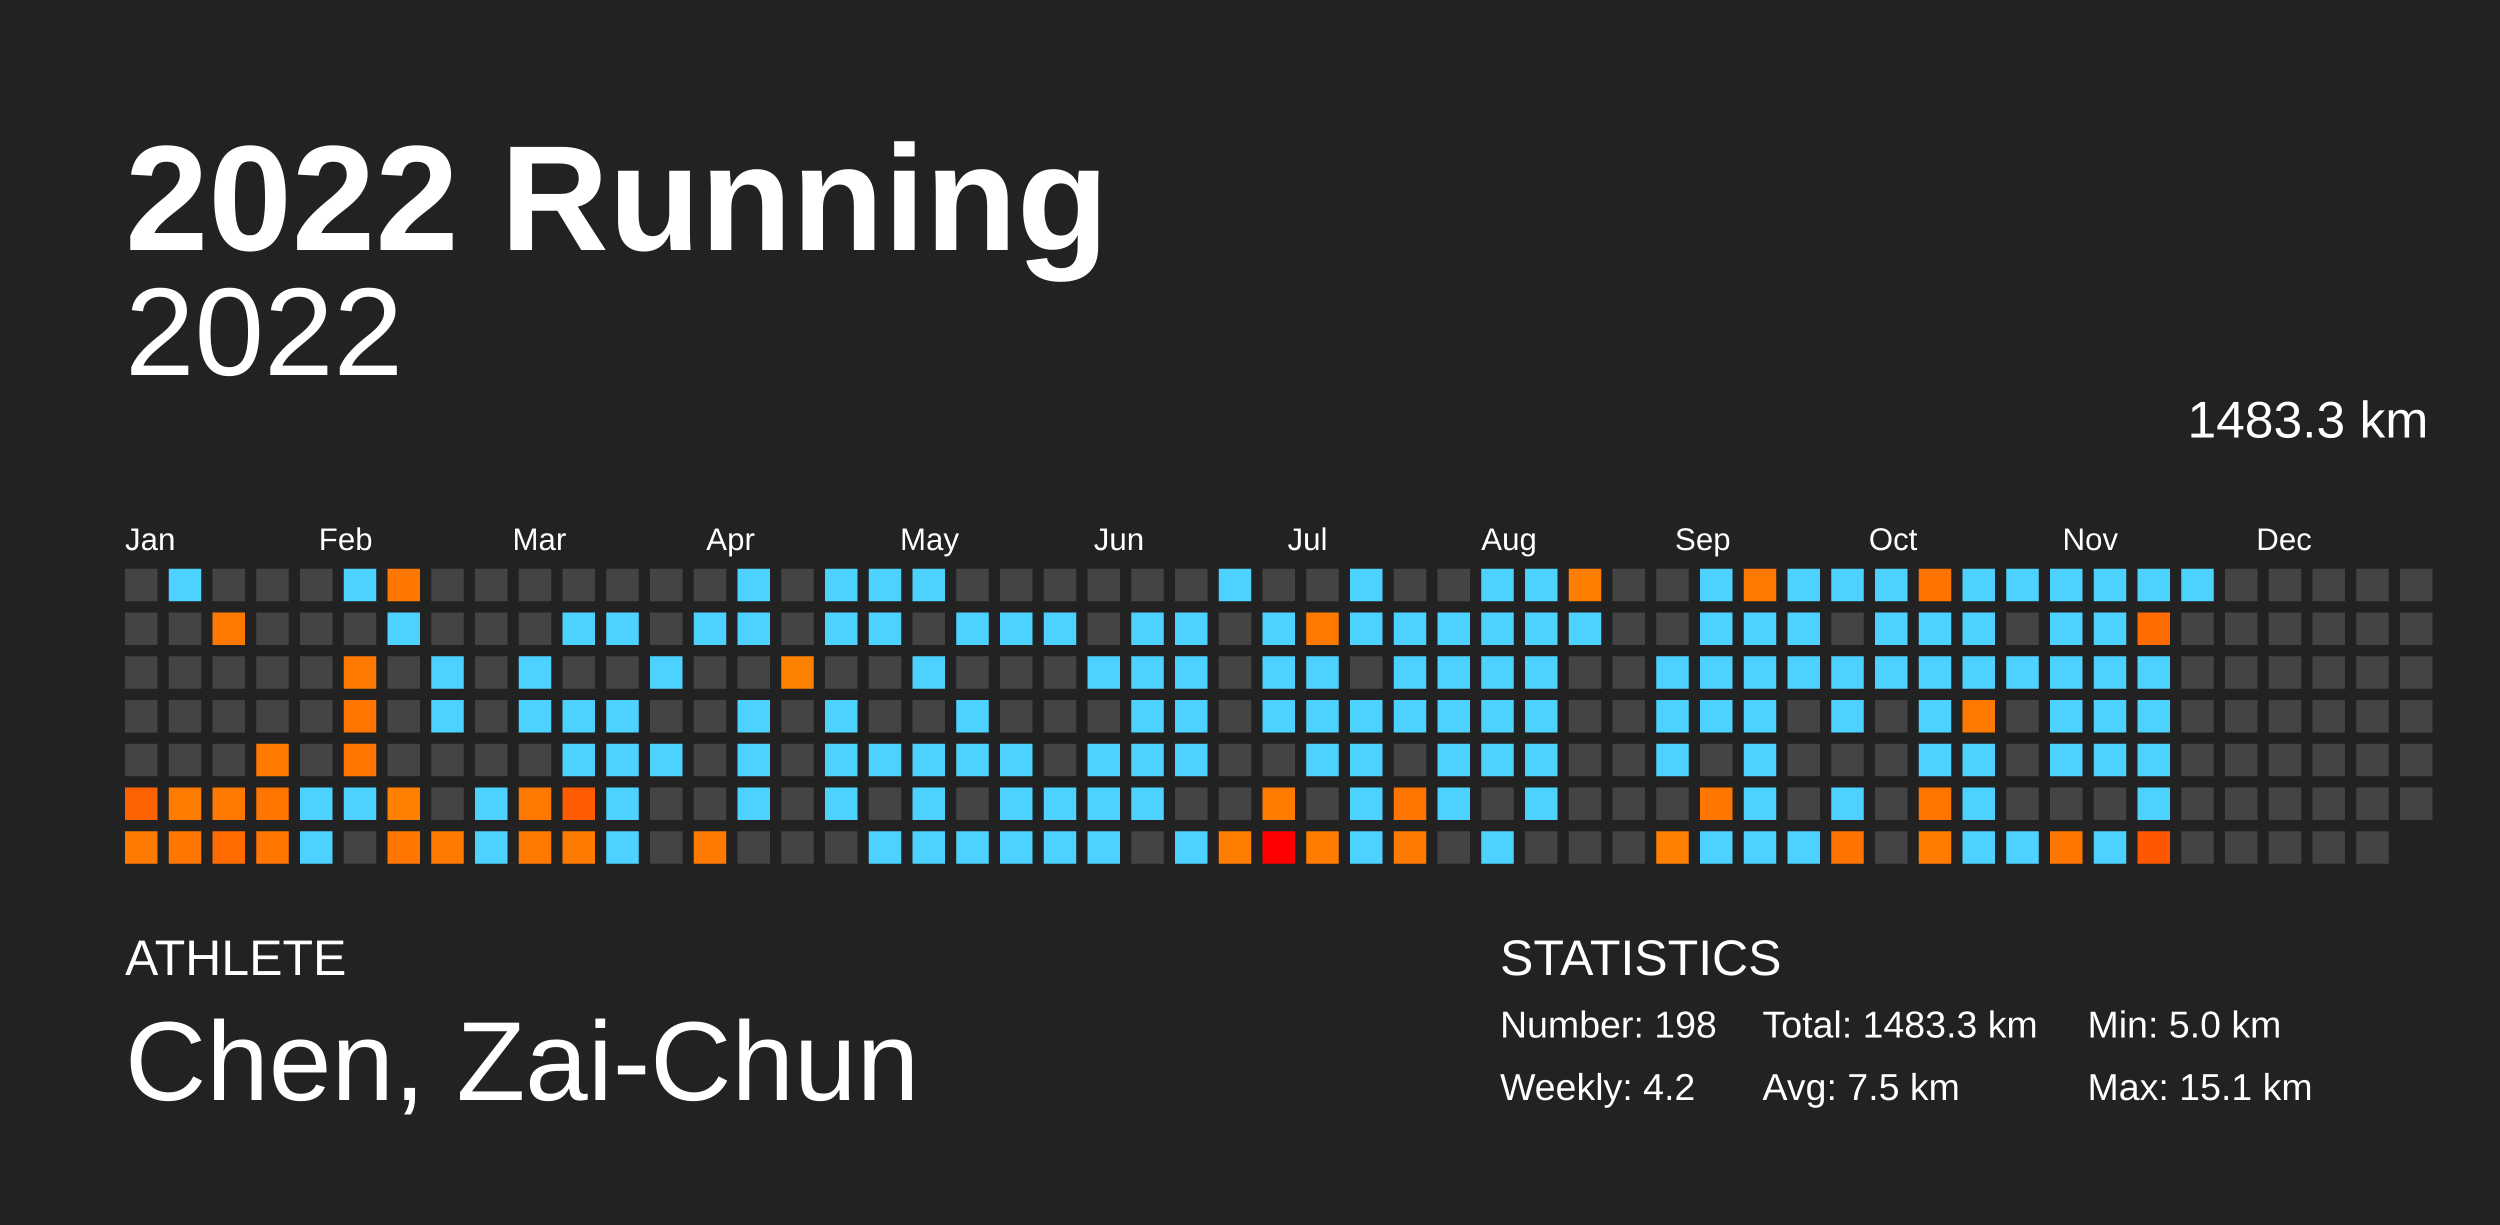
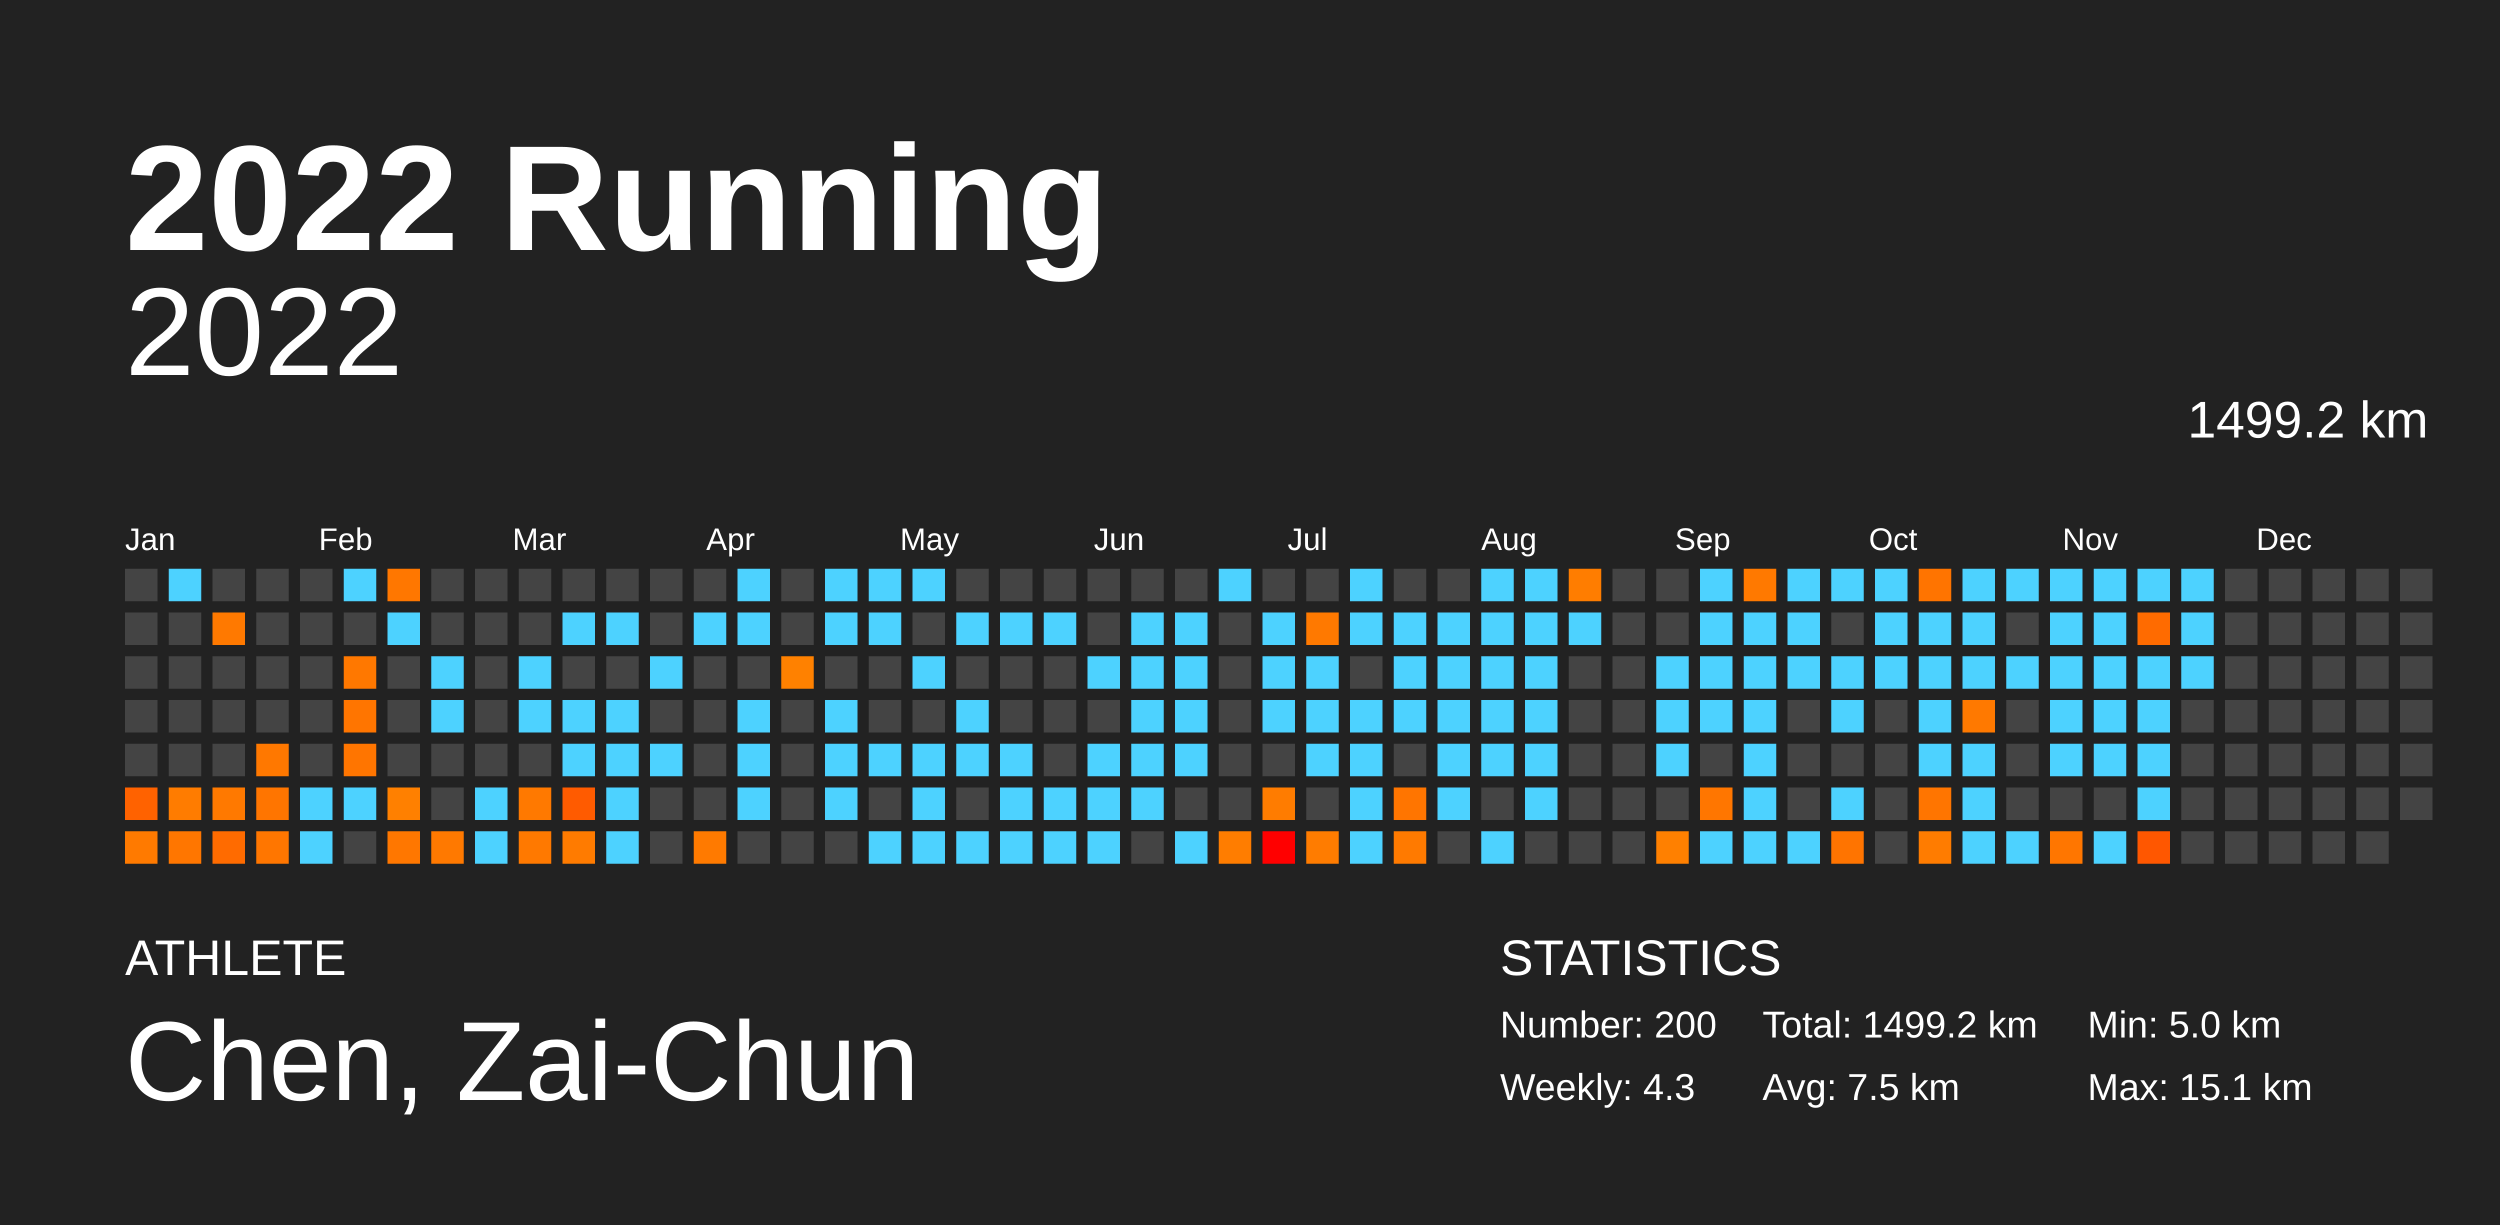
<svg xmlns="http://www.w3.org/2000/svg" baseProfile="full" height="98mm" version="1.1" viewBox="0,0,200,98" width="200mm">
  <defs />
  <rect fill="#222222" height="98" width="200" x="0" y="0" />
  <text fill="#FFFFFF" style="font-size:12px; font-family:Arial; font-weight:bold;" x="10" y="20">2022 Running</text>
  <text fill="#FFFFFF" style="font-size:4px; font-family:Arial" x="10" y="78">ATHLETE</text>
  <text fill="#FFFFFF" style="font-size:9px; font-family:Arial" x="10" y="88">Chen, Zai-Chun</text>
  <text fill="#FFFFFF" style="font-size:4px; font-family:Arial" x="120" y="78">STATISTICS</text>
-   <text fill="#FFFFFF" style="font-size:3px; font-family:Arial" x="120" y="83">Number: 198</text>
-   <text fill="#FFFFFF" style="font-size:3px; font-family:Arial" x="120" y="88">Weekly: 4.2</text>
-   <text fill="#FFFFFF" style="font-size:3px; font-family:Arial" x="141" y="83">Total: 1483.3 km</text>
+   <text fill="#FFFFFF" style="font-size:3px; font-family:Arial" x="120" y="83">Number: 200</text>
+   <text fill="#FFFFFF" style="font-size:3px; font-family:Arial" x="120" y="88">Weekly: 4.3</text>
+   <text fill="#FFFFFF" style="font-size:3px; font-family:Arial" x="141" y="83">Total: 1499.2 km</text>
  <text fill="#FFFFFF" style="font-size:3px; font-family:Arial" x="141" y="88">Avg: 7.5 km</text>
  <text fill="#FFFFFF" style="font-size:3px; font-family:Arial" x="167" y="83">Min: 5.0 km</text>
  <text fill="#FFFFFF" style="font-size:3px; font-family:Arial" x="167" y="88">Max: 15.1 km</text>
  <text alignment-baseline="hanging" fill="#FFFFFF" style="font-size:10.0px; font-family:Arial;" x="10" y="30">2022</text>
-   <text alignment-baseline="hanging" fill="#FFFFFF" style="font-size:4.125px; font-family:Arial;" x="175" y="35">1483.3 km</text>
+   <text alignment-baseline="hanging" fill="#FFFFFF" style="font-size:4.125px; font-family:Arial;" x="175" y="35">1499.2 km</text>
  <text fill="#FFFFFF" style="font-size:2.5px; font-family:Arial" x="10.0" y="44">Jan</text>
  <text fill="#FFFFFF" style="font-size:2.5px; font-family:Arial" x="25.5" y="44">Feb</text>
  <text fill="#FFFFFF" style="font-size:2.5px; font-family:Arial" x="41.0" y="44">Mar</text>
  <text fill="#FFFFFF" style="font-size:2.5px; font-family:Arial" x="56.5" y="44">Apr</text>
  <text fill="#FFFFFF" style="font-size:2.5px; font-family:Arial" x="72.0" y="44">May</text>
  <text fill="#FFFFFF" style="font-size:2.5px; font-family:Arial" x="87.5" y="44">Jun</text>
  <text fill="#FFFFFF" style="font-size:2.5px; font-family:Arial" x="103.0" y="44">Jul</text>
  <text fill="#FFFFFF" style="font-size:2.5px; font-family:Arial" x="118.5" y="44">Aug</text>
  <text fill="#FFFFFF" style="font-size:2.5px; font-family:Arial" x="134.0" y="44">Sep</text>
  <text fill="#FFFFFF" style="font-size:2.5px; font-family:Arial" x="149.5" y="44">Oct</text>
  <text fill="#FFFFFF" style="font-size:2.5px; font-family:Arial" x="165.0" y="44">Nov</text>
  <text fill="#FFFFFF" style="font-size:2.5px; font-family:Arial" x="180.5" y="44">Dec</text>
  <rect fill="#444444" height="2.6" width="2.6" x="10.0" y="45.5" />
  <rect fill="#444444" height="2.6" width="2.6" x="10.0" y="49.0" />
  <rect fill="#444444" height="2.6" width="2.6" x="10.0" y="52.5" />
  <rect fill="#444444" height="2.6" width="2.6" x="10.0" y="56.0" />
  <rect fill="#444444" height="2.6" width="2.6" x="10.0" y="59.5" />
  <rect fill="#ff6200" height="2.6" width="2.6" x="10.0" y="63.0" />
  <rect fill="#ff7a00" height="2.6" width="2.6" x="10.0" y="66.5" />
  <rect fill="#4dd2ff" height="2.6" width="2.6" x="13.5" y="45.5" />
  <rect fill="#444444" height="2.6" width="2.6" x="13.5" y="49.0" />
  <rect fill="#444444" height="2.6" width="2.6" x="13.5" y="52.5" />
  <rect fill="#444444" height="2.6" width="2.6" x="13.5" y="56.0" />
  <rect fill="#444444" height="2.6" width="2.6" x="13.5" y="59.5" />
  <rect fill="#ff7c00" height="2.6" width="2.6" x="13.5" y="63.0" />
  <rect fill="#ff7600" height="2.6" width="2.6" x="13.5" y="66.5" />
  <rect fill="#444444" height="2.6" width="2.6" x="17.0" y="45.5" />
  <rect fill="#ff7900" height="2.6" width="2.6" x="17.0" y="49.0" />
  <rect fill="#444444" height="2.6" width="2.6" x="17.0" y="52.5" />
  <rect fill="#444444" height="2.6" width="2.6" x="17.0" y="56.0" />
  <rect fill="#444444" height="2.6" width="2.6" x="17.0" y="59.5" />
  <rect fill="#ff7900" height="2.6" width="2.6" x="17.0" y="63.0" />
  <rect fill="#ff6b00" height="2.6" width="2.6" x="17.0" y="66.5" />
  <rect fill="#444444" height="2.6" width="2.6" x="20.5" y="45.5" />
  <rect fill="#444444" height="2.6" width="2.6" x="20.5" y="49.0" />
  <rect fill="#444444" height="2.6" width="2.6" x="20.5" y="52.5" />
  <rect fill="#444444" height="2.6" width="2.6" x="20.5" y="56.0" />
  <rect fill="#ff7800" height="2.6" width="2.6" x="20.5" y="59.5" />
  <rect fill="#ff7500" height="2.6" width="2.6" x="20.5" y="63.0" />
  <rect fill="#ff7600" height="2.6" width="2.6" x="20.5" y="66.5" />
  <rect fill="#444444" height="2.6" width="2.6" x="24.0" y="45.5" />
  <rect fill="#444444" height="2.6" width="2.6" x="24.0" y="49.0" />
  <rect fill="#444444" height="2.6" width="2.6" x="24.0" y="52.5" />
  <rect fill="#444444" height="2.6" width="2.6" x="24.0" y="56.0" />
  <rect fill="#444444" height="2.6" width="2.6" x="24.0" y="59.5" />
  <rect fill="#4dd2ff" height="2.6" width="2.6" x="24.0" y="63.0" />
  <rect fill="#4dd2ff" height="2.6" width="2.6" x="24.0" y="66.5" />
  <rect fill="#4dd2ff" height="2.6" width="2.6" x="27.5" y="45.5" />
  <rect fill="#444444" height="2.6" width="2.6" x="27.5" y="49.0" />
  <rect fill="#ff7800" height="2.6" width="2.6" x="27.5" y="52.5" />
  <rect fill="#ff7500" height="2.6" width="2.6" x="27.5" y="56.0" />
  <rect fill="#ff7500" height="2.6" width="2.6" x="27.5" y="59.5" />
  <rect fill="#4dd2ff" height="2.6" width="2.6" x="27.5" y="63.0" />
  <rect fill="#444444" height="2.6" width="2.6" x="27.5" y="66.5" />
  <rect fill="#ff7700" height="2.6" width="2.6" x="31.0" y="45.5" />
  <rect fill="#4dd2ff" height="2.6" width="2.6" x="31.0" y="49.0" />
  <rect fill="#444444" height="2.6" width="2.6" x="31.0" y="52.5" />
  <rect fill="#444444" height="2.6" width="2.6" x="31.0" y="56.0" />
  <rect fill="#444444" height="2.6" width="2.6" x="31.0" y="59.5" />
  <rect fill="#ff8000" height="2.6" width="2.6" x="31.0" y="63.0" />
  <rect fill="#ff7700" height="2.6" width="2.6" x="31.0" y="66.5" />
  <rect fill="#444444" height="2.6" width="2.6" x="34.5" y="45.5" />
  <rect fill="#444444" height="2.6" width="2.6" x="34.5" y="49.0" />
  <rect fill="#4dd2ff" height="2.6" width="2.6" x="34.5" y="52.5" />
  <rect fill="#4dd2ff" height="2.6" width="2.6" x="34.5" y="56.0" />
  <rect fill="#444444" height="2.6" width="2.6" x="34.5" y="59.5" />
  <rect fill="#444444" height="2.6" width="2.6" x="34.5" y="63.0" />
  <rect fill="#ff7900" height="2.6" width="2.6" x="34.5" y="66.5" />
  <rect fill="#444444" height="2.6" width="2.6" x="38.0" y="45.5" />
  <rect fill="#444444" height="2.6" width="2.6" x="38.0" y="49.0" />
  <rect fill="#444444" height="2.6" width="2.6" x="38.0" y="52.5" />
  <rect fill="#444444" height="2.6" width="2.6" x="38.0" y="56.0" />
  <rect fill="#444444" height="2.6" width="2.6" x="38.0" y="59.5" />
  <rect fill="#4dd2ff" height="2.6" width="2.6" x="38.0" y="63.0" />
  <rect fill="#4dd2ff" height="2.6" width="2.6" x="38.0" y="66.5" />
  <rect fill="#444444" height="2.6" width="2.6" x="41.5" y="45.5" />
  <rect fill="#444444" height="2.6" width="2.6" x="41.5" y="49.0" />
  <rect fill="#4dd2ff" height="2.6" width="2.6" x="41.5" y="52.5" />
  <rect fill="#4dd2ff" height="2.6" width="2.6" x="41.5" y="56.0" />
  <rect fill="#444444" height="2.6" width="2.6" x="41.5" y="59.5" />
  <rect fill="#ff7900" height="2.6" width="2.6" x="41.5" y="63.0" />
  <rect fill="#ff7900" height="2.6" width="2.6" x="41.5" y="66.5" />
  <rect fill="#444444" height="2.6" width="2.6" x="45.0" y="45.5" />
  <rect fill="#4dd2ff" height="2.6" width="2.6" x="45.0" y="49.0" />
  <rect fill="#444444" height="2.6" width="2.6" x="45.0" y="52.5" />
  <rect fill="#4dd2ff" height="2.6" width="2.6" x="45.0" y="56.0" />
  <rect fill="#4dd2ff" height="2.6" width="2.6" x="45.0" y="59.5" />
  <rect fill="#ff5b00" height="2.6" width="2.6" x="45.0" y="63.0" />
  <rect fill="#ff7b00" height="2.6" width="2.6" x="45.0" y="66.5" />
  <rect fill="#444444" height="2.6" width="2.6" x="48.5" y="45.5" />
  <rect fill="#4dd2ff" height="2.6" width="2.6" x="48.5" y="49.0" />
  <rect fill="#444444" height="2.6" width="2.6" x="48.5" y="52.5" />
  <rect fill="#4dd2ff" height="2.6" width="2.6" x="48.5" y="56.0" />
  <rect fill="#4dd2ff" height="2.6" width="2.6" x="48.5" y="59.5" />
  <rect fill="#4dd2ff" height="2.6" width="2.6" x="48.5" y="63.0" />
  <rect fill="#4dd2ff" height="2.6" width="2.6" x="48.5" y="66.5" />
  <rect fill="#444444" height="2.6" width="2.6" x="52.0" y="45.5" />
  <rect fill="#444444" height="2.6" width="2.6" x="52.0" y="49.0" />
  <rect fill="#4dd2ff" height="2.6" width="2.6" x="52.0" y="52.5" />
  <rect fill="#444444" height="2.6" width="2.6" x="52.0" y="56.0" />
  <rect fill="#4dd2ff" height="2.6" width="2.6" x="52.0" y="59.5" />
  <rect fill="#444444" height="2.6" width="2.6" x="52.0" y="63.0" />
  <rect fill="#444444" height="2.6" width="2.6" x="52.0" y="66.5" />
  <rect fill="#444444" height="2.6" width="2.6" x="55.5" y="45.5" />
  <rect fill="#4dd2ff" height="2.6" width="2.6" x="55.5" y="49.0" />
  <rect fill="#444444" height="2.6" width="2.6" x="55.5" y="52.5" />
  <rect fill="#444444" height="2.6" width="2.6" x="55.5" y="56.0" />
  <rect fill="#444444" height="2.6" width="2.6" x="55.5" y="59.5" />
  <rect fill="#444444" height="2.6" width="2.6" x="55.5" y="63.0" />
  <rect fill="#ff7a00" height="2.6" width="2.6" x="55.5" y="66.5" />
  <rect fill="#4dd2ff" height="2.6" width="2.6" x="59.0" y="45.5" />
  <rect fill="#4dd2ff" height="2.6" width="2.6" x="59.0" y="49.0" />
  <rect fill="#444444" height="2.6" width="2.6" x="59.0" y="52.5" />
  <rect fill="#4dd2ff" height="2.6" width="2.6" x="59.0" y="56.0" />
  <rect fill="#4dd2ff" height="2.6" width="2.6" x="59.0" y="59.5" />
  <rect fill="#4dd2ff" height="2.6" width="2.6" x="59.0" y="63.0" />
  <rect fill="#444444" height="2.6" width="2.6" x="59.0" y="66.5" />
  <rect fill="#444444" height="2.6" width="2.6" x="62.5" y="45.5" />
  <rect fill="#444444" height="2.6" width="2.6" x="62.5" y="49.0" />
  <rect fill="#ff8100" height="2.6" width="2.6" x="62.5" y="52.5" />
  <rect fill="#444444" height="2.6" width="2.6" x="62.5" y="56.0" />
  <rect fill="#444444" height="2.6" width="2.6" x="62.5" y="59.5" />
  <rect fill="#444444" height="2.6" width="2.6" x="62.5" y="63.0" />
  <rect fill="#444444" height="2.6" width="2.6" x="62.5" y="66.5" />
  <rect fill="#4dd2ff" height="2.6" width="2.6" x="66.0" y="45.5" />
  <rect fill="#4dd2ff" height="2.6" width="2.6" x="66.0" y="49.0" />
  <rect fill="#444444" height="2.6" width="2.6" x="66.0" y="52.5" />
  <rect fill="#4dd2ff" height="2.6" width="2.6" x="66.0" y="56.0" />
  <rect fill="#4dd2ff" height="2.6" width="2.6" x="66.0" y="59.5" />
  <rect fill="#4dd2ff" height="2.6" width="2.6" x="66.0" y="63.0" />
  <rect fill="#444444" height="2.6" width="2.6" x="66.0" y="66.5" />
  <rect fill="#4dd2ff" height="2.6" width="2.6" x="69.5" y="45.5" />
  <rect fill="#4dd2ff" height="2.6" width="2.6" x="69.5" y="49.0" />
  <rect fill="#444444" height="2.6" width="2.6" x="69.5" y="52.5" />
  <rect fill="#444444" height="2.6" width="2.6" x="69.5" y="56.0" />
  <rect fill="#4dd2ff" height="2.6" width="2.6" x="69.5" y="59.5" />
  <rect fill="#444444" height="2.6" width="2.6" x="69.5" y="63.0" />
  <rect fill="#4dd2ff" height="2.6" width="2.6" x="69.5" y="66.5" />
  <rect fill="#4dd2ff" height="2.6" width="2.6" x="73.0" y="45.5" />
  <rect fill="#444444" height="2.6" width="2.6" x="73.0" y="49.0" />
  <rect fill="#4dd2ff" height="2.6" width="2.6" x="73.0" y="52.5" />
  <rect fill="#444444" height="2.6" width="2.6" x="73.0" y="56.0" />
  <rect fill="#4dd2ff" height="2.6" width="2.6" x="73.0" y="59.5" />
  <rect fill="#4dd2ff" height="2.6" width="2.6" x="73.0" y="63.0" />
  <rect fill="#4dd2ff" height="2.6" width="2.6" x="73.0" y="66.5" />
  <rect fill="#444444" height="2.6" width="2.6" x="76.5" y="45.5" />
  <rect fill="#4dd2ff" height="2.6" width="2.6" x="76.5" y="49.0" />
  <rect fill="#444444" height="2.6" width="2.6" x="76.5" y="52.5" />
  <rect fill="#4dd2ff" height="2.6" width="2.6" x="76.5" y="56.0" />
  <rect fill="#4dd2ff" height="2.6" width="2.6" x="76.5" y="59.5" />
  <rect fill="#444444" height="2.6" width="2.6" x="76.5" y="63.0" />
  <rect fill="#4dd2ff" height="2.6" width="2.6" x="76.5" y="66.5" />
  <rect fill="#444444" height="2.6" width="2.6" x="80.0" y="45.5" />
  <rect fill="#4dd2ff" height="2.6" width="2.6" x="80.0" y="49.0" />
  <rect fill="#444444" height="2.6" width="2.6" x="80.0" y="52.5" />
  <rect fill="#444444" height="2.6" width="2.6" x="80.0" y="56.0" />
  <rect fill="#4dd2ff" height="2.6" width="2.6" x="80.0" y="59.5" />
  <rect fill="#4dd2ff" height="2.6" width="2.6" x="80.0" y="63.0" />
  <rect fill="#4dd2ff" height="2.6" width="2.6" x="80.0" y="66.5" />
  <rect fill="#444444" height="2.6" width="2.6" x="83.5" y="45.5" />
  <rect fill="#4dd2ff" height="2.6" width="2.6" x="83.5" y="49.0" />
  <rect fill="#444444" height="2.6" width="2.6" x="83.5" y="52.5" />
  <rect fill="#444444" height="2.6" width="2.6" x="83.5" y="56.0" />
  <rect fill="#444444" height="2.6" width="2.6" x="83.5" y="59.5" />
  <rect fill="#4dd2ff" height="2.6" width="2.6" x="83.5" y="63.0" />
  <rect fill="#4dd2ff" height="2.6" width="2.6" x="83.5" y="66.5" />
  <rect fill="#444444" height="2.6" width="2.6" x="87.0" y="45.5" />
  <rect fill="#444444" height="2.6" width="2.6" x="87.0" y="49.0" />
  <rect fill="#4dd2ff" height="2.6" width="2.6" x="87.0" y="52.5" />
  <rect fill="#444444" height="2.6" width="2.6" x="87.0" y="56.0" />
  <rect fill="#4dd2ff" height="2.6" width="2.6" x="87.0" y="59.5" />
  <rect fill="#4dd2ff" height="2.6" width="2.6" x="87.0" y="63.0" />
  <rect fill="#4dd2ff" height="2.6" width="2.6" x="87.0" y="66.5" />
  <rect fill="#444444" height="2.6" width="2.6" x="90.5" y="45.5" />
  <rect fill="#4dd2ff" height="2.6" width="2.6" x="90.5" y="49.0" />
  <rect fill="#4dd2ff" height="2.6" width="2.6" x="90.5" y="52.5" />
  <rect fill="#4dd2ff" height="2.6" width="2.6" x="90.5" y="56.0" />
  <rect fill="#4dd2ff" height="2.6" width="2.6" x="90.5" y="59.5" />
  <rect fill="#4dd2ff" height="2.6" width="2.6" x="90.5" y="63.0" />
  <rect fill="#444444" height="2.6" width="2.6" x="90.5" y="66.5" />
  <rect fill="#444444" height="2.6" width="2.6" x="94.0" y="45.5" />
  <rect fill="#4dd2ff" height="2.6" width="2.6" x="94.0" y="49.0" />
  <rect fill="#4dd2ff" height="2.6" width="2.6" x="94.0" y="52.5" />
  <rect fill="#4dd2ff" height="2.6" width="2.6" x="94.0" y="56.0" />
  <rect fill="#4dd2ff" height="2.6" width="2.6" x="94.0" y="59.5" />
  <rect fill="#444444" height="2.6" width="2.6" x="94.0" y="63.0" />
  <rect fill="#4dd2ff" height="2.6" width="2.6" x="94.0" y="66.5" />
  <rect fill="#4dd2ff" height="2.6" width="2.6" x="97.5" y="45.5" />
  <rect fill="#444444" height="2.6" width="2.6" x="97.5" y="49.0" />
  <rect fill="#444444" height="2.6" width="2.6" x="97.5" y="52.5" />
  <rect fill="#444444" height="2.6" width="2.6" x="97.5" y="56.0" />
  <rect fill="#444444" height="2.6" width="2.6" x="97.5" y="59.5" />
  <rect fill="#444444" height="2.6" width="2.6" x="97.5" y="63.0" />
  <rect fill="#ff7d00" height="2.6" width="2.6" x="97.5" y="66.5" />
  <rect fill="#444444" height="2.6" width="2.6" x="101.0" y="45.5" />
  <rect fill="#4dd2ff" height="2.6" width="2.6" x="101.0" y="49.0" />
  <rect fill="#4dd2ff" height="2.6" width="2.6" x="101.0" y="52.5" />
  <rect fill="#4dd2ff" height="2.6" width="2.6" x="101.0" y="56.0" />
  <rect fill="#444444" height="2.6" width="2.6" x="101.0" y="59.5" />
  <rect fill="#ff7c00" height="2.6" width="2.6" x="101.0" y="63.0" />
  <rect fill="#ff0000" height="2.6" width="2.6" x="101.0" y="66.5" />
  <rect fill="#444444" height="2.6" width="2.6" x="104.5" y="45.5" />
  <rect fill="#ff7900" height="2.6" width="2.6" x="104.5" y="49.0" />
  <rect fill="#4dd2ff" height="2.6" width="2.6" x="104.5" y="52.5" />
  <rect fill="#4dd2ff" height="2.6" width="2.6" x="104.5" y="56.0" />
  <rect fill="#4dd2ff" height="2.6" width="2.6" x="104.5" y="59.5" />
  <rect fill="#444444" height="2.6" width="2.6" x="104.5" y="63.0" />
  <rect fill="#ff7c00" height="2.6" width="2.6" x="104.5" y="66.5" />
  <rect fill="#4dd2ff" height="2.6" width="2.6" x="108.0" y="45.5" />
  <rect fill="#4dd2ff" height="2.6" width="2.6" x="108.0" y="49.0" />
  <rect fill="#444444" height="2.6" width="2.6" x="108.0" y="52.5" />
  <rect fill="#4dd2ff" height="2.6" width="2.6" x="108.0" y="56.0" />
  <rect fill="#4dd2ff" height="2.6" width="2.6" x="108.0" y="59.5" />
  <rect fill="#4dd2ff" height="2.6" width="2.6" x="108.0" y="63.0" />
  <rect fill="#4dd2ff" height="2.6" width="2.6" x="108.0" y="66.5" />
  <rect fill="#444444" height="2.6" width="2.6" x="111.5" y="45.5" />
  <rect fill="#4dd2ff" height="2.6" width="2.6" x="111.5" y="49.0" />
  <rect fill="#4dd2ff" height="2.6" width="2.6" x="111.5" y="52.5" />
  <rect fill="#4dd2ff" height="2.6" width="2.6" x="111.5" y="56.0" />
  <rect fill="#444444" height="2.6" width="2.6" x="111.5" y="59.5" />
  <rect fill="#ff7500" height="2.6" width="2.6" x="111.5" y="63.0" />
  <rect fill="#ff7a00" height="2.6" width="2.6" x="111.5" y="66.5" />
  <rect fill="#444444" height="2.6" width="2.6" x="115.0" y="45.5" />
  <rect fill="#4dd2ff" height="2.6" width="2.6" x="115.0" y="49.0" />
  <rect fill="#4dd2ff" height="2.6" width="2.6" x="115.0" y="52.5" />
  <rect fill="#4dd2ff" height="2.6" width="2.6" x="115.0" y="56.0" />
  <rect fill="#4dd2ff" height="2.6" width="2.6" x="115.0" y="59.5" />
  <rect fill="#4dd2ff" height="2.6" width="2.6" x="115.0" y="63.0" />
  <rect fill="#444444" height="2.6" width="2.6" x="115.0" y="66.5" />
  <rect fill="#4dd2ff" height="2.6" width="2.6" x="118.5" y="45.5" />
  <rect fill="#4dd2ff" height="2.6" width="2.6" x="118.5" y="49.0" />
  <rect fill="#4dd2ff" height="2.6" width="2.6" x="118.5" y="52.5" />
  <rect fill="#4dd2ff" height="2.6" width="2.6" x="118.5" y="56.0" />
  <rect fill="#4dd2ff" height="2.6" width="2.6" x="118.5" y="59.5" />
  <rect fill="#444444" height="2.6" width="2.6" x="118.5" y="63.0" />
  <rect fill="#4dd2ff" height="2.6" width="2.6" x="118.5" y="66.5" />
  <rect fill="#4dd2ff" height="2.6" width="2.6" x="122.0" y="45.5" />
  <rect fill="#4dd2ff" height="2.6" width="2.6" x="122.0" y="49.0" />
  <rect fill="#4dd2ff" height="2.6" width="2.6" x="122.0" y="52.5" />
  <rect fill="#4dd2ff" height="2.6" width="2.6" x="122.0" y="56.0" />
  <rect fill="#4dd2ff" height="2.6" width="2.6" x="122.0" y="59.5" />
  <rect fill="#4dd2ff" height="2.6" width="2.6" x="122.0" y="63.0" />
  <rect fill="#444444" height="2.6" width="2.6" x="122.0" y="66.5" />
  <rect fill="#ff7d00" height="2.6" width="2.6" x="125.5" y="45.5" />
  <rect fill="#4dd2ff" height="2.6" width="2.6" x="125.5" y="49.0" />
  <rect fill="#444444" height="2.6" width="2.6" x="125.5" y="52.5" />
  <rect fill="#444444" height="2.6" width="2.6" x="125.5" y="56.0" />
  <rect fill="#444444" height="2.6" width="2.6" x="125.5" y="59.5" />
  <rect fill="#444444" height="2.6" width="2.6" x="125.5" y="63.0" />
  <rect fill="#444444" height="2.6" width="2.6" x="125.5" y="66.5" />
  <rect fill="#444444" height="2.6" width="2.6" x="129.0" y="45.5" />
  <rect fill="#444444" height="2.6" width="2.6" x="129.0" y="49.0" />
  <rect fill="#444444" height="2.6" width="2.6" x="129.0" y="52.5" />
  <rect fill="#444444" height="2.6" width="2.6" x="129.0" y="56.0" />
  <rect fill="#444444" height="2.6" width="2.6" x="129.0" y="59.5" />
  <rect fill="#444444" height="2.6" width="2.6" x="129.0" y="63.0" />
  <rect fill="#444444" height="2.6" width="2.6" x="129.0" y="66.5" />
  <rect fill="#444444" height="2.6" width="2.6" x="132.5" y="45.5" />
  <rect fill="#444444" height="2.6" width="2.6" x="132.5" y="49.0" />
  <rect fill="#4dd2ff" height="2.6" width="2.6" x="132.5" y="52.5" />
  <rect fill="#4dd2ff" height="2.6" width="2.6" x="132.5" y="56.0" />
  <rect fill="#4dd2ff" height="2.6" width="2.6" x="132.5" y="59.5" />
  <rect fill="#444444" height="2.6" width="2.6" x="132.5" y="63.0" />
  <rect fill="#ff8000" height="2.6" width="2.6" x="132.5" y="66.5" />
  <rect fill="#4dd2ff" height="2.6" width="2.6" x="136.0" y="45.5" />
  <rect fill="#4dd2ff" height="2.6" width="2.6" x="136.0" y="49.0" />
  <rect fill="#4dd2ff" height="2.6" width="2.6" x="136.0" y="52.5" />
  <rect fill="#4dd2ff" height="2.6" width="2.6" x="136.0" y="56.0" />
  <rect fill="#444444" height="2.6" width="2.6" x="136.0" y="59.5" />
  <rect fill="#ff7600" height="2.6" width="2.6" x="136.0" y="63.0" />
  <rect fill="#4dd2ff" height="2.6" width="2.6" x="136.0" y="66.5" />
  <rect fill="#ff7900" height="2.6" width="2.6" x="139.5" y="45.5" />
  <rect fill="#4dd2ff" height="2.6" width="2.6" x="139.5" y="49.0" />
  <rect fill="#4dd2ff" height="2.6" width="2.6" x="139.5" y="52.5" />
  <rect fill="#4dd2ff" height="2.6" width="2.6" x="139.5" y="56.0" />
  <rect fill="#4dd2ff" height="2.6" width="2.6" x="139.5" y="59.5" />
  <rect fill="#4dd2ff" height="2.6" width="2.6" x="139.5" y="63.0" />
  <rect fill="#4dd2ff" height="2.6" width="2.6" x="139.5" y="66.5" />
  <rect fill="#4dd2ff" height="2.6" width="2.6" x="143.0" y="45.5" />
  <rect fill="#4dd2ff" height="2.6" width="2.6" x="143.0" y="49.0" />
  <rect fill="#4dd2ff" height="2.6" width="2.6" x="143.0" y="52.5" />
  <rect fill="#444444" height="2.6" width="2.6" x="143.0" y="56.0" />
  <rect fill="#444444" height="2.6" width="2.6" x="143.0" y="59.5" />
  <rect fill="#444444" height="2.6" width="2.6" x="143.0" y="63.0" />
  <rect fill="#4dd2ff" height="2.6" width="2.6" x="143.0" y="66.5" />
  <rect fill="#4dd2ff" height="2.6" width="2.6" x="146.5" y="45.5" />
  <rect fill="#444444" height="2.6" width="2.6" x="146.5" y="49.0" />
  <rect fill="#4dd2ff" height="2.6" width="2.6" x="146.5" y="52.5" />
  <rect fill="#4dd2ff" height="2.6" width="2.6" x="146.5" y="56.0" />
  <rect fill="#444444" height="2.6" width="2.6" x="146.5" y="59.5" />
  <rect fill="#4dd2ff" height="2.6" width="2.6" x="146.5" y="63.0" />
  <rect fill="#ff7400" height="2.6" width="2.6" x="146.5" y="66.5" />
  <rect fill="#4dd2ff" height="2.6" width="2.6" x="150.0" y="45.5" />
  <rect fill="#4dd2ff" height="2.6" width="2.6" x="150.0" y="49.0" />
  <rect fill="#4dd2ff" height="2.6" width="2.6" x="150.0" y="52.5" />
  <rect fill="#444444" height="2.6" width="2.6" x="150.0" y="56.0" />
  <rect fill="#444444" height="2.6" width="2.6" x="150.0" y="59.5" />
  <rect fill="#444444" height="2.6" width="2.6" x="150.0" y="63.0" />
  <rect fill="#444444" height="2.6" width="2.6" x="150.0" y="66.5" />
  <rect fill="#ff7400" height="2.6" width="2.6" x="153.5" y="45.5" />
  <rect fill="#4dd2ff" height="2.6" width="2.6" x="153.5" y="49.0" />
  <rect fill="#4dd2ff" height="2.6" width="2.6" x="153.5" y="52.5" />
  <rect fill="#4dd2ff" height="2.6" width="2.6" x="153.5" y="56.0" />
  <rect fill="#4dd2ff" height="2.6" width="2.6" x="153.5" y="59.5" />
  <rect fill="#ff7500" height="2.6" width="2.6" x="153.5" y="63.0" />
  <rect fill="#ff7c00" height="2.6" width="2.6" x="153.5" y="66.5" />
  <rect fill="#4dd2ff" height="2.6" width="2.6" x="157.0" y="45.5" />
  <rect fill="#4dd2ff" height="2.6" width="2.6" x="157.0" y="49.0" />
  <rect fill="#4dd2ff" height="2.6" width="2.6" x="157.0" y="52.5" />
  <rect fill="#ff7900" height="2.6" width="2.6" x="157.0" y="56.0" />
  <rect fill="#4dd2ff" height="2.6" width="2.6" x="157.0" y="59.5" />
  <rect fill="#4dd2ff" height="2.6" width="2.6" x="157.0" y="63.0" />
  <rect fill="#4dd2ff" height="2.6" width="2.6" x="157.0" y="66.5" />
  <rect fill="#4dd2ff" height="2.6" width="2.6" x="160.5" y="45.5" />
  <rect fill="#444444" height="2.6" width="2.6" x="160.5" y="49.0" />
  <rect fill="#4dd2ff" height="2.6" width="2.6" x="160.5" y="52.5" />
  <rect fill="#444444" height="2.6" width="2.6" x="160.5" y="56.0" />
  <rect fill="#444444" height="2.6" width="2.6" x="160.5" y="59.5" />
  <rect fill="#444444" height="2.6" width="2.6" x="160.5" y="63.0" />
  <rect fill="#4dd2ff" height="2.6" width="2.6" x="160.5" y="66.5" />
  <rect fill="#4dd2ff" height="2.6" width="2.6" x="164.0" y="45.5" />
  <rect fill="#4dd2ff" height="2.6" width="2.6" x="164.0" y="49.0" />
  <rect fill="#4dd2ff" height="2.6" width="2.6" x="164.0" y="52.5" />
  <rect fill="#4dd2ff" height="2.6" width="2.6" x="164.0" y="56.0" />
  <rect fill="#4dd2ff" height="2.6" width="2.6" x="164.0" y="59.5" />
  <rect fill="#444444" height="2.6" width="2.6" x="164.0" y="63.0" />
  <rect fill="#ff7600" height="2.6" width="2.6" x="164.0" y="66.5" />
  <rect fill="#4dd2ff" height="2.6" width="2.6" x="167.5" y="45.5" />
  <rect fill="#4dd2ff" height="2.6" width="2.6" x="167.5" y="49.0" />
  <rect fill="#4dd2ff" height="2.6" width="2.6" x="167.5" y="52.5" />
  <rect fill="#4dd2ff" height="2.6" width="2.6" x="167.5" y="56.0" />
  <rect fill="#4dd2ff" height="2.6" width="2.6" x="167.5" y="59.5" />
  <rect fill="#444444" height="2.6" width="2.6" x="167.5" y="63.0" />
  <rect fill="#4dd2ff" height="2.6" width="2.6" x="167.5" y="66.5" />
  <rect fill="#4dd2ff" height="2.6" width="2.6" x="171.0" y="45.5" />
  <rect fill="#ff6b00" height="2.6" width="2.6" x="171.0" y="49.0" />
  <rect fill="#4dd2ff" height="2.6" width="2.6" x="171.0" y="52.5" />
  <rect fill="#4dd2ff" height="2.6" width="2.6" x="171.0" y="56.0" />
  <rect fill="#4dd2ff" height="2.6" width="2.6" x="171.0" y="59.5" />
  <rect fill="#4dd2ff" height="2.6" width="2.6" x="171.0" y="63.0" />
  <rect fill="#ff5700" height="2.6" width="2.6" x="171.0" y="66.5" />
  <rect fill="#4dd2ff" height="2.6" width="2.6" x="174.5" y="45.5" />
-   <rect fill="#444444" height="2.6" width="2.6" x="174.5" y="49.0" />
-   <rect fill="#444444" height="2.6" width="2.6" x="174.5" y="52.5" />
+   <rect fill="#4dd2ff" height="2.6" width="2.6" x="174.5" y="49.0" />
+   <rect fill="#4dd2ff" height="2.6" width="2.6" x="174.5" y="52.5" />
  <rect fill="#444444" height="2.6" width="2.6" x="174.5" y="56.0" />
  <rect fill="#444444" height="2.6" width="2.6" x="174.5" y="59.5" />
  <rect fill="#444444" height="2.6" width="2.6" x="174.5" y="63.0" />
  <rect fill="#444444" height="2.6" width="2.6" x="174.5" y="66.5" />
  <rect fill="#444444" height="2.6" width="2.6" x="178.0" y="45.5" />
  <rect fill="#444444" height="2.6" width="2.6" x="178.0" y="49.0" />
  <rect fill="#444444" height="2.6" width="2.6" x="178.0" y="52.5" />
  <rect fill="#444444" height="2.6" width="2.6" x="178.0" y="56.0" />
  <rect fill="#444444" height="2.6" width="2.6" x="178.0" y="59.5" />
  <rect fill="#444444" height="2.6" width="2.6" x="178.0" y="63.0" />
  <rect fill="#444444" height="2.6" width="2.6" x="178.0" y="66.5" />
  <rect fill="#444444" height="2.6" width="2.6" x="181.5" y="45.5" />
  <rect fill="#444444" height="2.6" width="2.6" x="181.5" y="49.0" />
  <rect fill="#444444" height="2.6" width="2.6" x="181.5" y="52.5" />
  <rect fill="#444444" height="2.6" width="2.6" x="181.5" y="56.0" />
  <rect fill="#444444" height="2.6" width="2.6" x="181.5" y="59.5" />
  <rect fill="#444444" height="2.6" width="2.6" x="181.5" y="63.0" />
  <rect fill="#444444" height="2.6" width="2.6" x="181.5" y="66.5" />
  <rect fill="#444444" height="2.6" width="2.6" x="185.0" y="45.5" />
  <rect fill="#444444" height="2.6" width="2.6" x="185.0" y="49.0" />
  <rect fill="#444444" height="2.6" width="2.6" x="185.0" y="52.5" />
  <rect fill="#444444" height="2.6" width="2.6" x="185.0" y="56.0" />
  <rect fill="#444444" height="2.6" width="2.6" x="185.0" y="59.5" />
  <rect fill="#444444" height="2.6" width="2.6" x="185.0" y="63.0" />
  <rect fill="#444444" height="2.6" width="2.6" x="185.0" y="66.5" />
  <rect fill="#444444" height="2.6" width="2.6" x="188.5" y="45.5" />
  <rect fill="#444444" height="2.6" width="2.6" x="188.5" y="49.0" />
  <rect fill="#444444" height="2.6" width="2.6" x="188.5" y="52.5" />
  <rect fill="#444444" height="2.6" width="2.6" x="188.5" y="56.0" />
  <rect fill="#444444" height="2.6" width="2.6" x="188.5" y="59.5" />
  <rect fill="#444444" height="2.6" width="2.6" x="188.5" y="63.0" />
  <rect fill="#444444" height="2.6" width="2.6" x="188.5" y="66.5" />
  <rect fill="#444444" height="2.6" width="2.6" x="192.0" y="45.5" />
  <rect fill="#444444" height="2.6" width="2.6" x="192.0" y="49.0" />
  <rect fill="#444444" height="2.6" width="2.6" x="192.0" y="52.5" />
  <rect fill="#444444" height="2.6" width="2.6" x="192.0" y="56.0" />
  <rect fill="#444444" height="2.6" width="2.6" x="192.0" y="59.5" />
  <rect fill="#444444" height="2.6" width="2.6" x="192.0" y="63.0" />
</svg>
